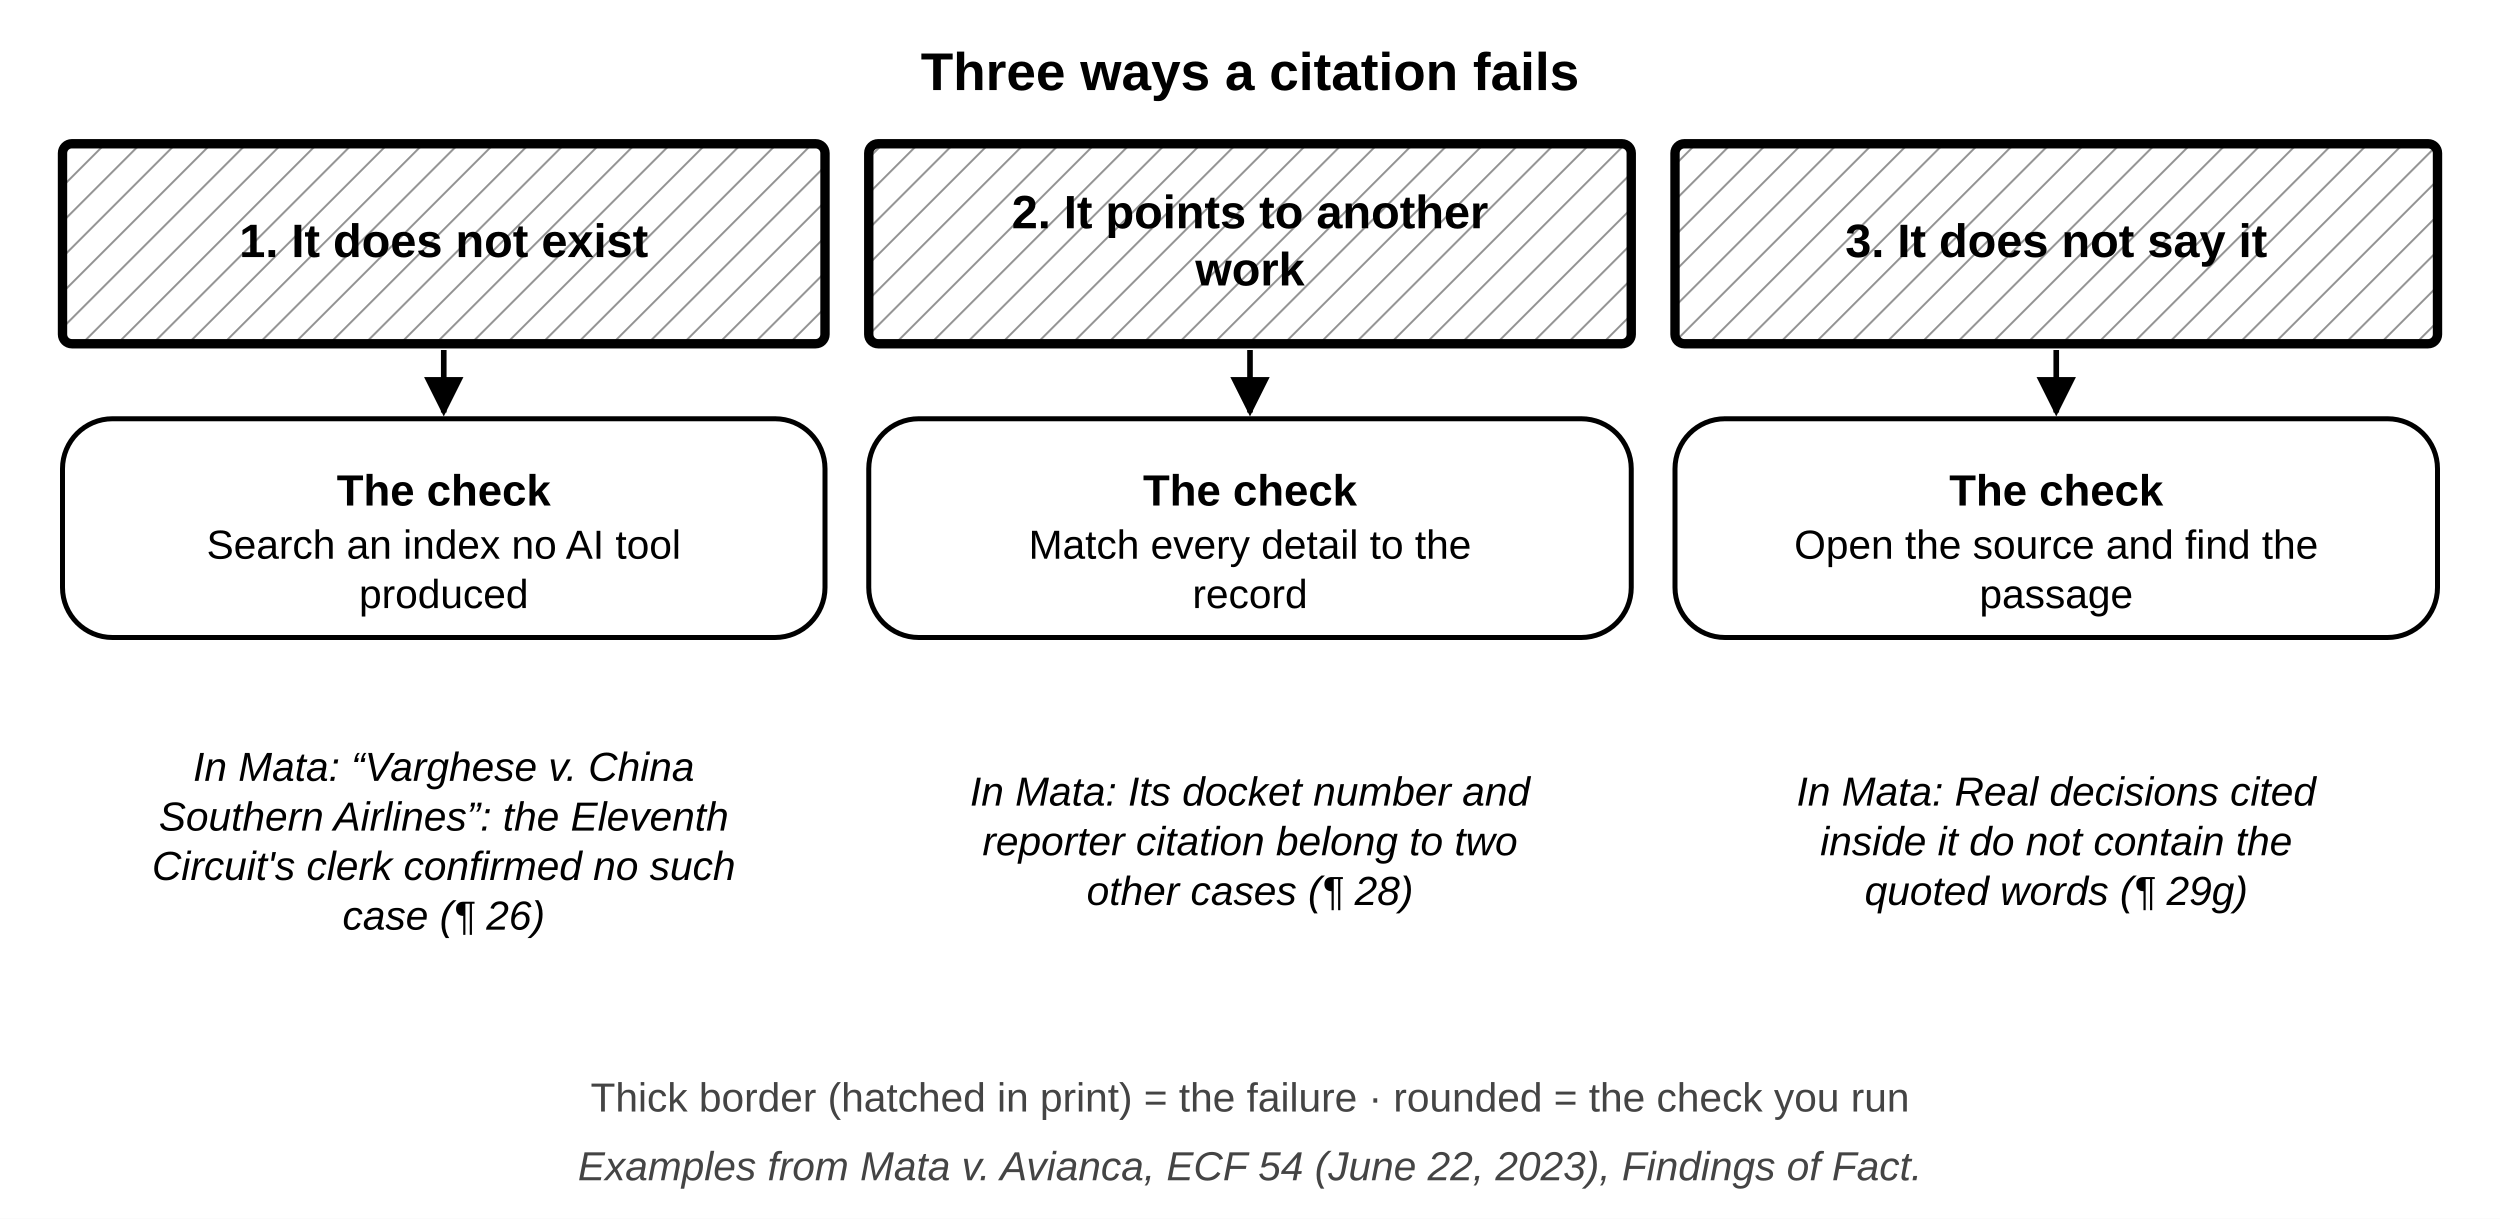
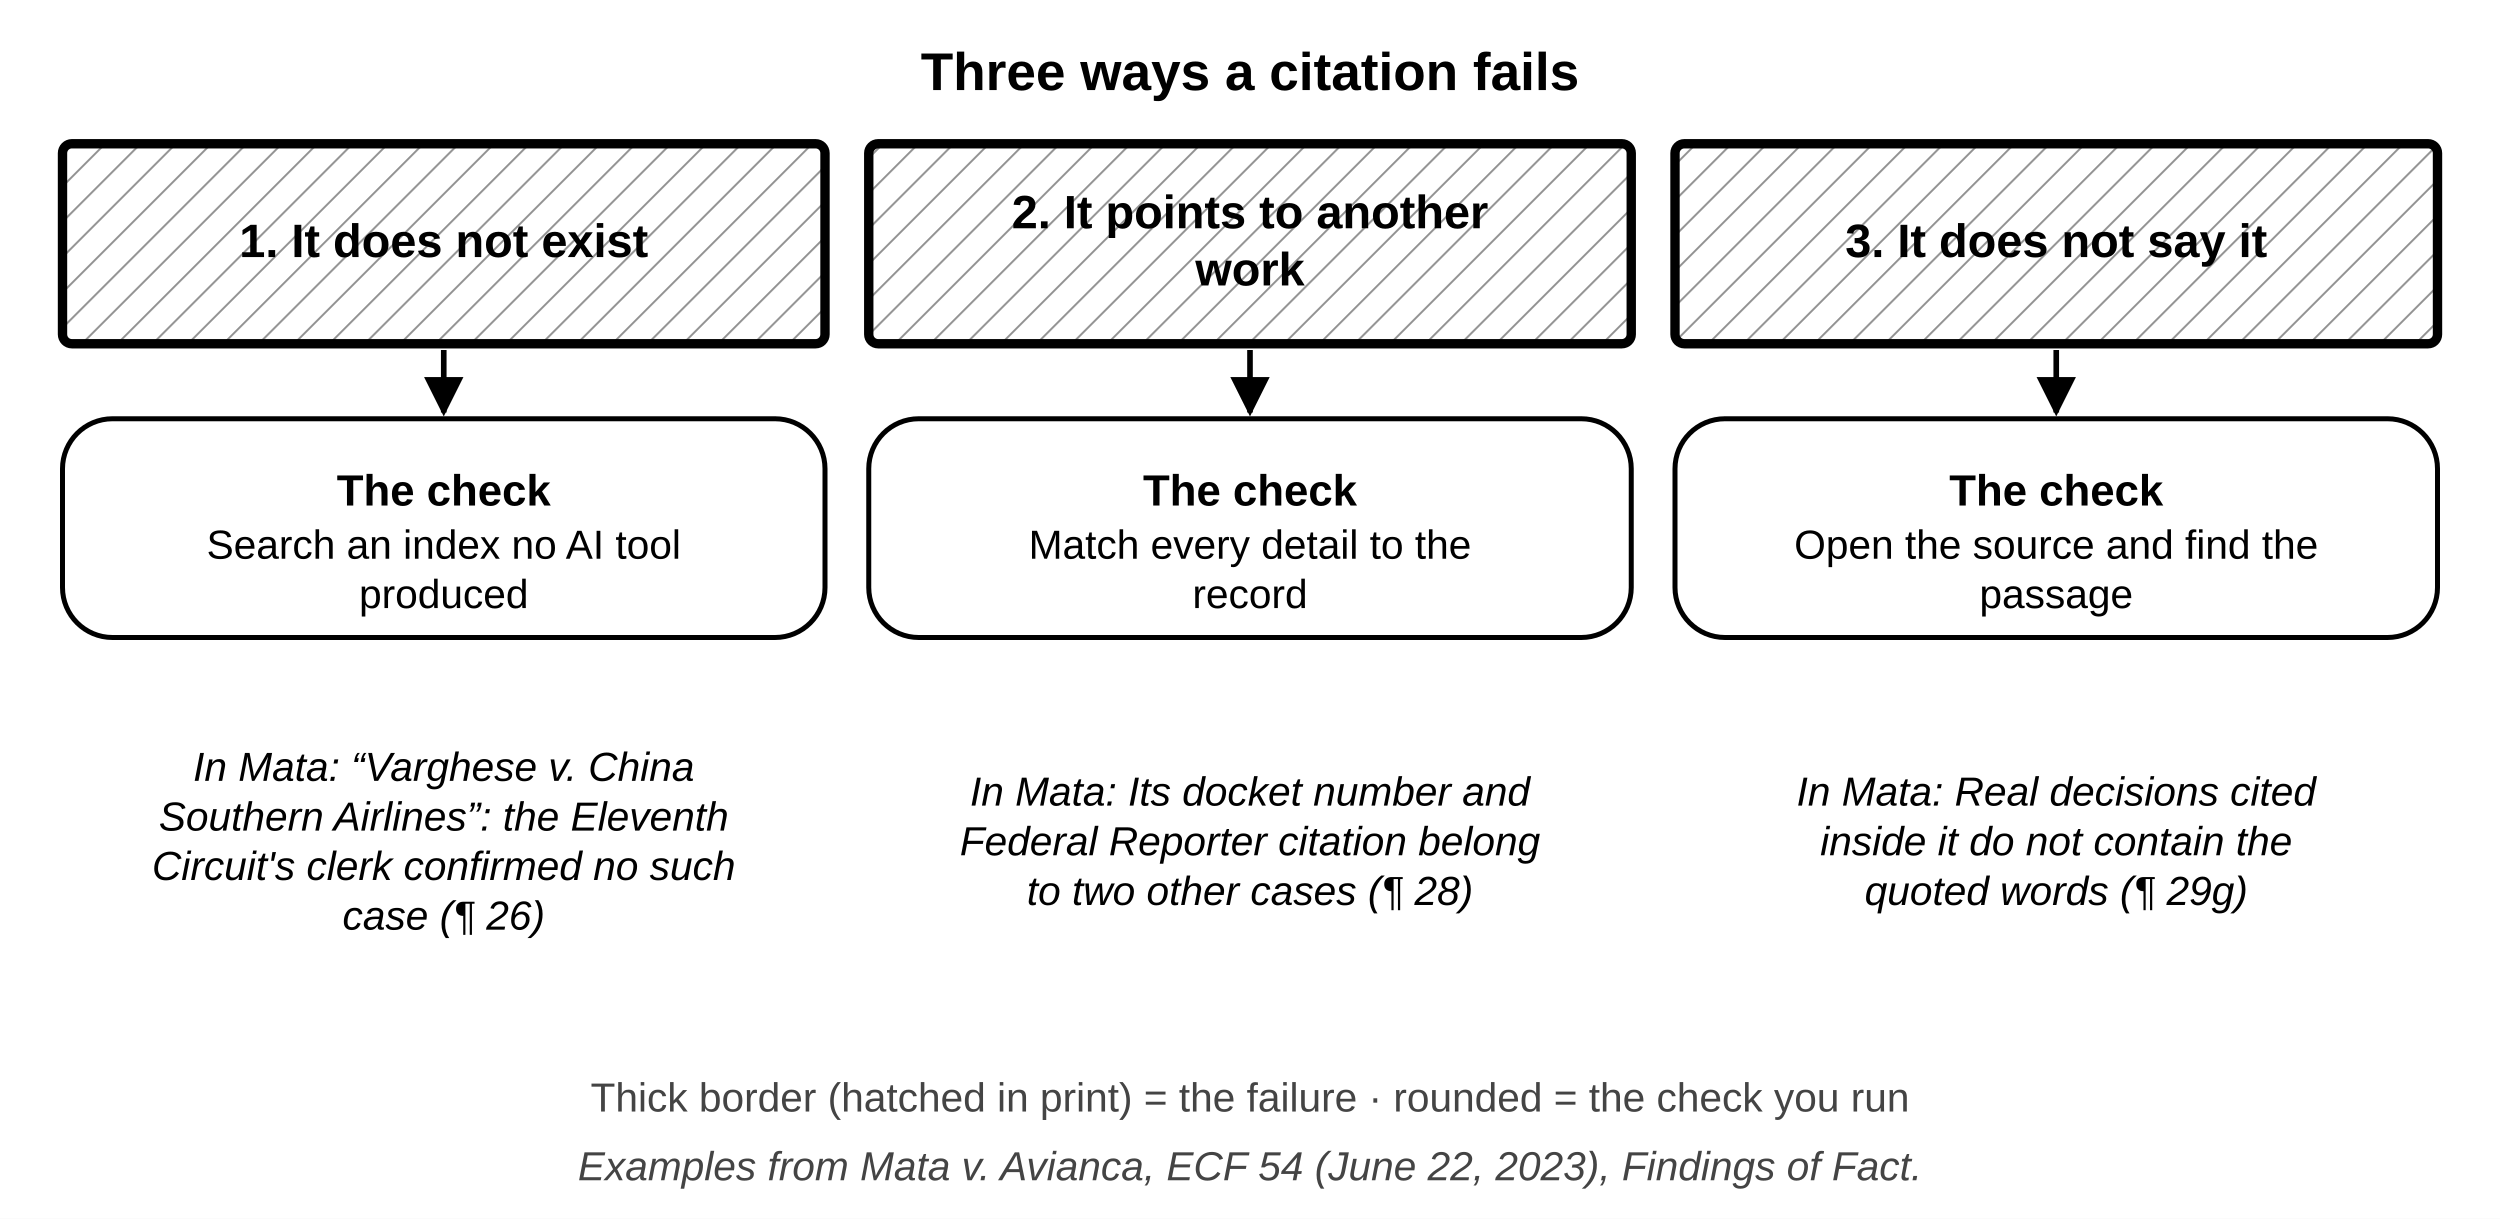
<svg xmlns="http://www.w3.org/2000/svg" viewBox="0 0 800 390" width="800" height="390" role="img" font-family="'Source Sans 3', 'Source Sans Pro', 'Helvetica Neue', Arial, sans-serif">
  <defs>
    <marker id="arrow-gray" viewBox="0 0 10 10" refX="9" refY="5" markerWidth="7" markerHeight="7" orient="auto-start-reverse">
      <path d="M0,0 L10,5 L0,10 z" fill="#000000" />
    </marker>
    <pattern id="hatch" patternUnits="userSpaceOnUse" width="8" height="8" patternTransform="rotate(45)">
      <rect width="8" height="8" fill="#FFFFFF" />
      <line x1="0" y1="0" x2="0" y2="8" stroke="#9A9A9A" stroke-width="1.3" />
    </pattern>
    <pattern id="dots" patternUnits="userSpaceOnUse" width="7" height="7">
      <rect width="7" height="7" fill="#FFFFFF" />
      <circle cx="3.5" cy="3.5" r="1.2" fill="#000" />
    </pattern>
  </defs>
  <rect width="800" height="390" fill="#FFFFFF" />
  <text x="400.0" y="24.0" font-size="17" font-weight="700" text-anchor="middle" dominant-baseline="middle" fill="#000000" style="">Three ways a citation fails</text>
  <rect x="20" y="46" width="244" height="64" rx="3" fill="url(#hatch)" stroke="#000000" stroke-width="3" />
  <text x="142.0" y="78.0" font-size="15" font-weight="600" text-anchor="middle" dominant-baseline="middle" fill="#000000" style="">1. It does not exist</text>
  <path d="M142.0,112.0 L142.0,132.0" fill="none" stroke="#000000" stroke-width="1.8" marker-end="url(#arrow-gray)" />
  <rect x="20" y="134" width="244" height="70" rx="16" fill="#FFFFFF" stroke="#000000" stroke-width="1.6" />
  <text x="142.0" y="157.8" font-size="14" font-weight="600" text-anchor="middle" dominant-baseline="middle" fill="#000000" style="">The check</text>
  <text x="142.0" y="175.1" font-size="13" font-weight="normal" text-anchor="middle" dominant-baseline="middle" fill="#000000" style="">Search an index no AI tool</text>
  <text x="142.0" y="190.9" font-size="13" font-weight="normal" text-anchor="middle" dominant-baseline="middle" fill="#000000" style="">produced</text>
  <text x="142.0" y="246.2" font-size="13" font-weight="normal" text-anchor="middle" dominant-baseline="middle" fill="#000000" style="font-style:italic;">In Mata: “Varghese v. China</text>
  <text x="142.0" y="262.1" font-size="13" font-weight="normal" text-anchor="middle" dominant-baseline="middle" fill="#000000" style="font-style:italic;">Southern Airlines”: the Eleventh</text>
  <text x="142.0" y="277.9" font-size="13" font-weight="normal" text-anchor="middle" dominant-baseline="middle" fill="#000000" style="font-style:italic;">Circuit's clerk confirmed no such</text>
  <text x="142.0" y="293.8" font-size="13" font-weight="normal" text-anchor="middle" dominant-baseline="middle" fill="#000000" style="font-style:italic;">case (¶ 26)</text>
  <rect x="278" y="46" width="244" height="64" rx="3" fill="url(#hatch)" stroke="#000000" stroke-width="3" />
  <text x="400.0" y="68.8" font-size="15" font-weight="600" text-anchor="middle" dominant-baseline="middle" fill="#000000" style="">2. It points to another</text>
  <text x="400.0" y="87.1" font-size="15" font-weight="600" text-anchor="middle" dominant-baseline="middle" fill="#000000" style="">work</text>
  <path d="M400.0,112.0 L400.0,132.0" fill="none" stroke="#000000" stroke-width="1.8" marker-end="url(#arrow-gray)" />
  <rect x="278" y="134" width="244" height="70" rx="16" fill="#FFFFFF" stroke="#000000" stroke-width="1.6" />
  <text x="400.0" y="157.8" font-size="14" font-weight="600" text-anchor="middle" dominant-baseline="middle" fill="#000000" style="">The check</text>
  <text x="400.0" y="175.1" font-size="13" font-weight="normal" text-anchor="middle" dominant-baseline="middle" fill="#000000" style="">Match every detail to the</text>
  <text x="400.0" y="190.9" font-size="13" font-weight="normal" text-anchor="middle" dominant-baseline="middle" fill="#000000" style="">record</text>
  <text x="400.0" y="254.1" font-size="13" font-weight="normal" text-anchor="middle" dominant-baseline="middle" fill="#000000" style="font-style:italic;">In Mata: Its docket number and</text>
-   <text x="400.0" y="270.0" font-size="13" font-weight="normal" text-anchor="middle" dominant-baseline="middle" fill="#000000" style="font-style:italic;">reporter citation belong to two</text>
-   <text x="400.0" y="285.9" font-size="13" font-weight="normal" text-anchor="middle" dominant-baseline="middle" fill="#000000" style="font-style:italic;">other cases (¶ 28)</text>
+   <text x="400.0" y="270.0" font-size="13" font-weight="normal" text-anchor="middle" dominant-baseline="middle" fill="#000000" style="font-style:italic;">Federal Reporter citation belong</text>
+   <text x="400.0" y="285.9" font-size="13" font-weight="normal" text-anchor="middle" dominant-baseline="middle" fill="#000000" style="font-style:italic;">to two other cases (¶ 28)</text>
  <rect x="536" y="46" width="244" height="64" rx="3" fill="url(#hatch)" stroke="#000000" stroke-width="3" />
  <text x="658.0" y="78.0" font-size="15" font-weight="600" text-anchor="middle" dominant-baseline="middle" fill="#000000" style="">3. It does not say it</text>
  <path d="M658.0,112.0 L658.0,132.0" fill="none" stroke="#000000" stroke-width="1.8" marker-end="url(#arrow-gray)" />
  <rect x="536" y="134" width="244" height="70" rx="16" fill="#FFFFFF" stroke="#000000" stroke-width="1.6" />
  <text x="658.0" y="157.8" font-size="14" font-weight="600" text-anchor="middle" dominant-baseline="middle" fill="#000000" style="">The check</text>
  <text x="658.0" y="175.1" font-size="13" font-weight="normal" text-anchor="middle" dominant-baseline="middle" fill="#000000" style="">Open the source and find the</text>
  <text x="658.0" y="190.9" font-size="13" font-weight="normal" text-anchor="middle" dominant-baseline="middle" fill="#000000" style="">passage</text>
  <text x="658.0" y="254.1" font-size="13" font-weight="normal" text-anchor="middle" dominant-baseline="middle" fill="#000000" style="font-style:italic;">In Mata: Real decisions cited</text>
  <text x="658.0" y="270.0" font-size="13" font-weight="normal" text-anchor="middle" dominant-baseline="middle" fill="#000000" style="font-style:italic;">inside it do not contain the</text>
  <text x="658.0" y="285.9" font-size="13" font-weight="normal" text-anchor="middle" dominant-baseline="middle" fill="#000000" style="font-style:italic;">quoted words (¶ 29g)</text>
  <text x="400.0" y="352.0" font-size="13" font-weight="normal" text-anchor="middle" dominant-baseline="middle" fill="#444444" style="">Thick border (hatched in print) = the failure · rounded = the check you run</text>
  <text x="400.0" y="374.0" font-size="13" font-weight="normal" text-anchor="middle" dominant-baseline="middle" fill="#444444" style="font-style:italic;">Examples from Mata v. Avianca, ECF 54 (June 22, 2023), Findings of Fact.</text>
</svg>
